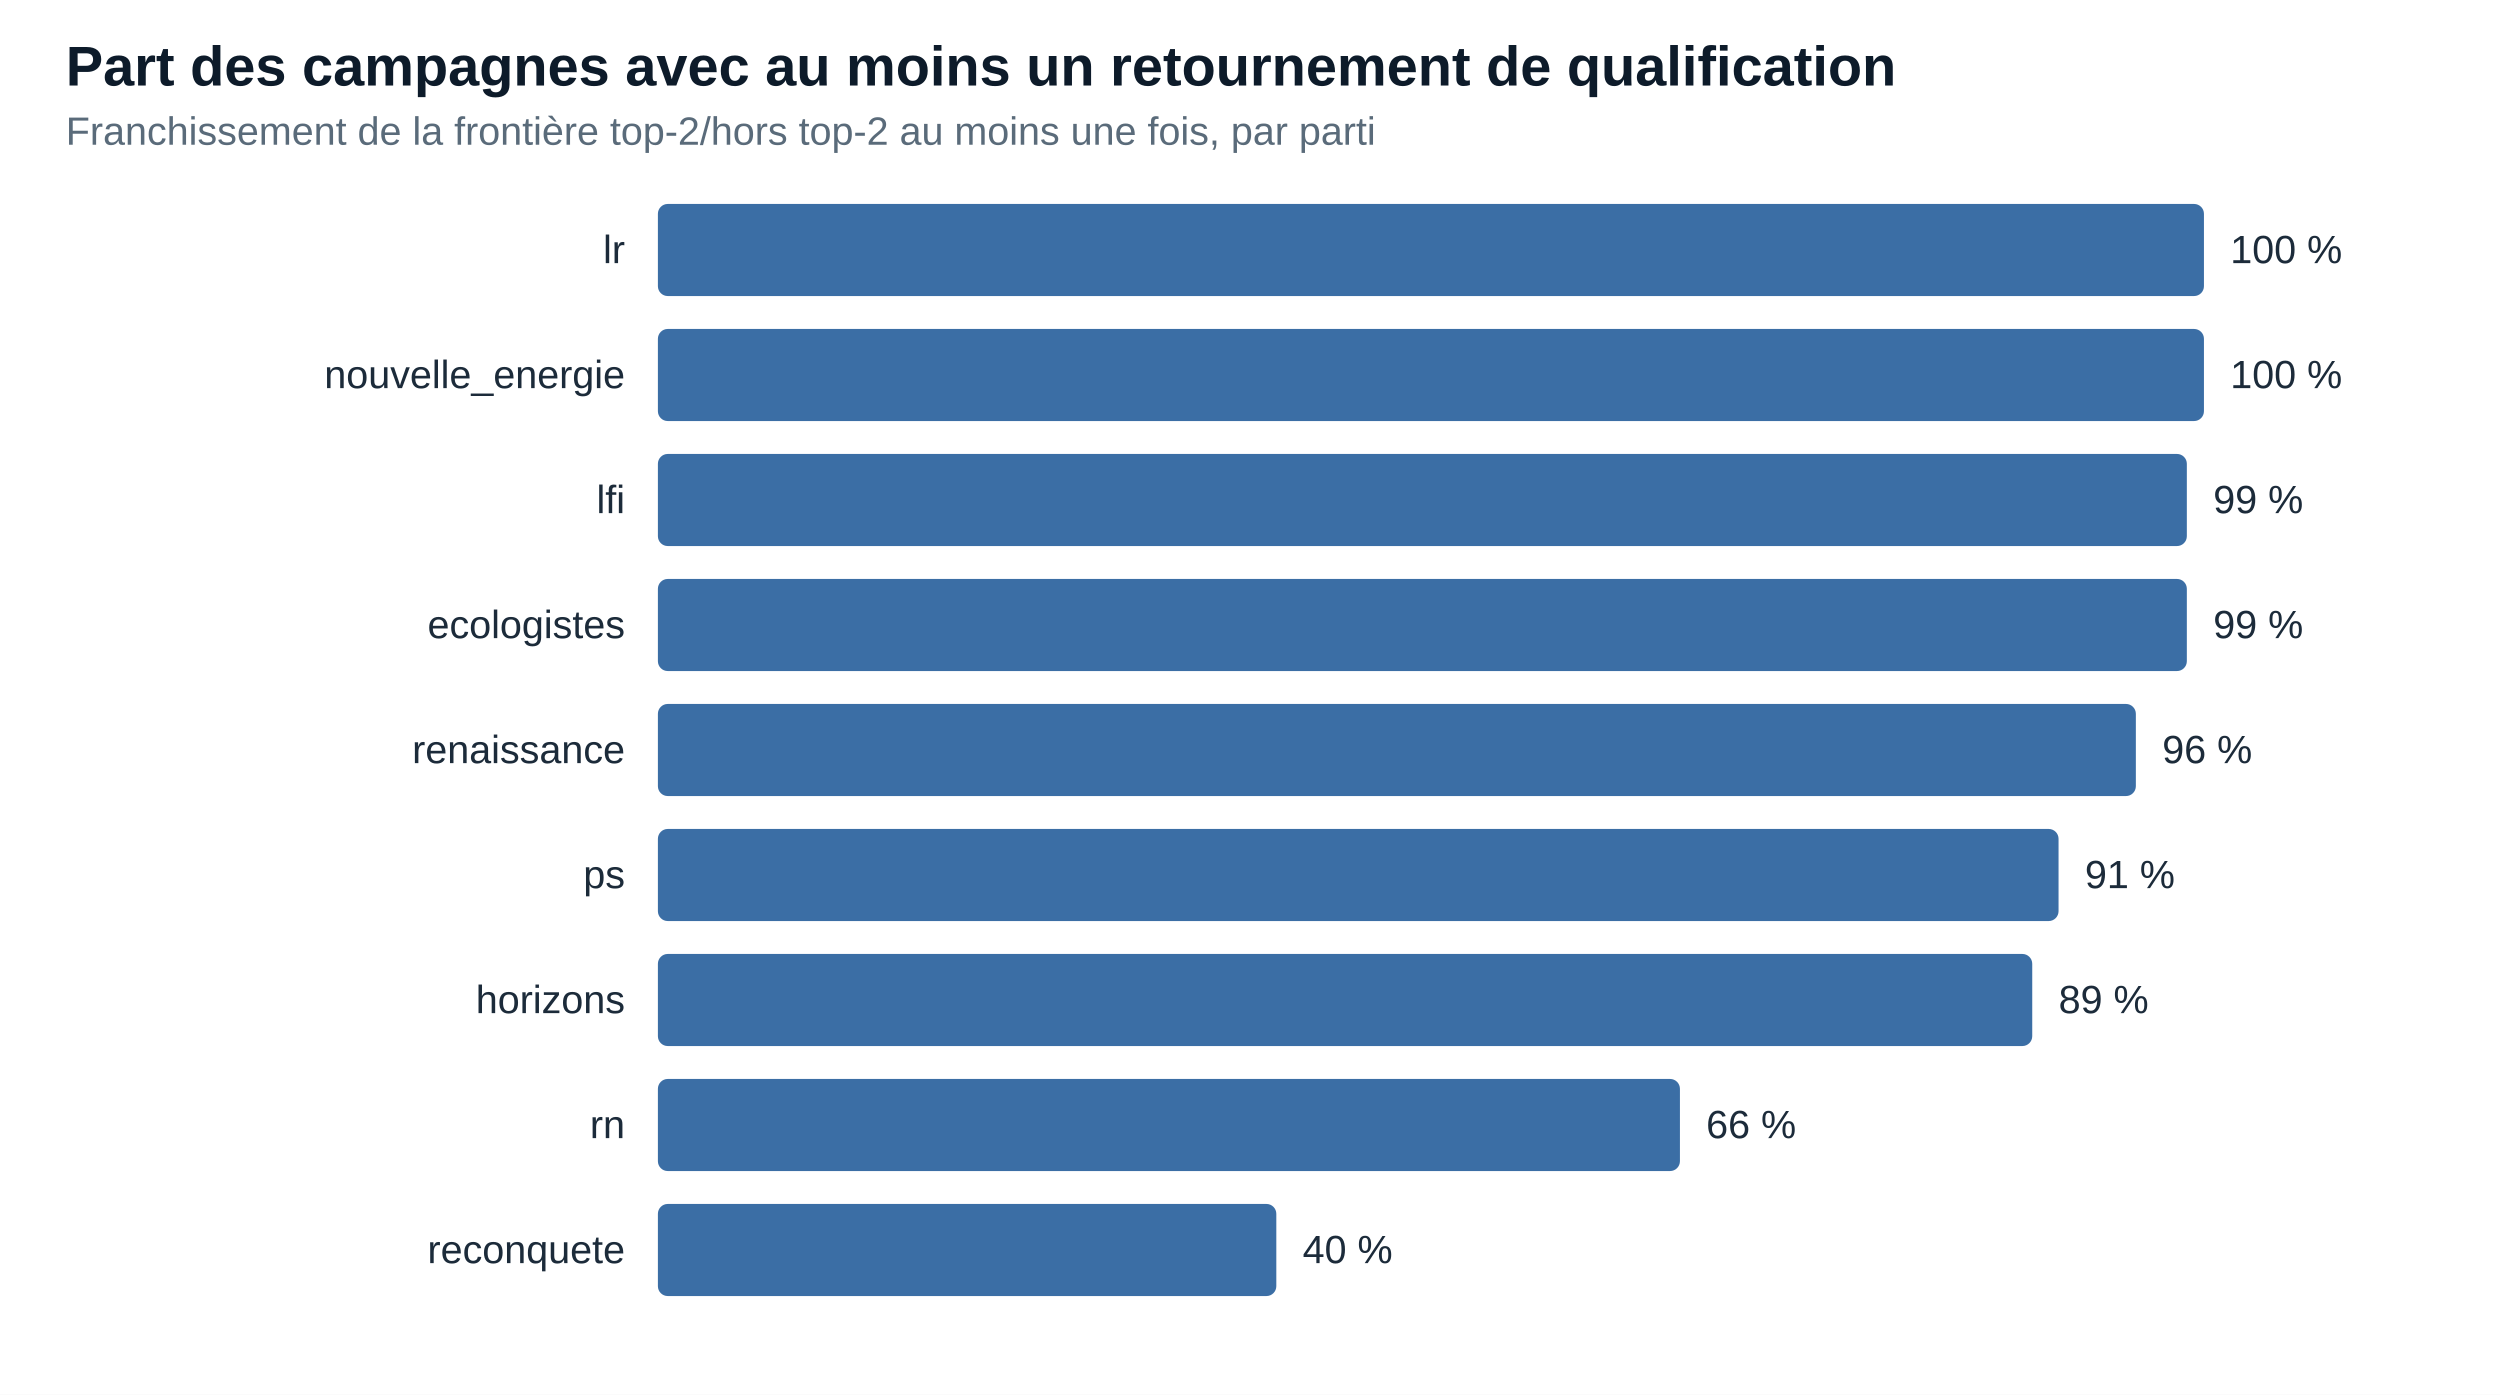
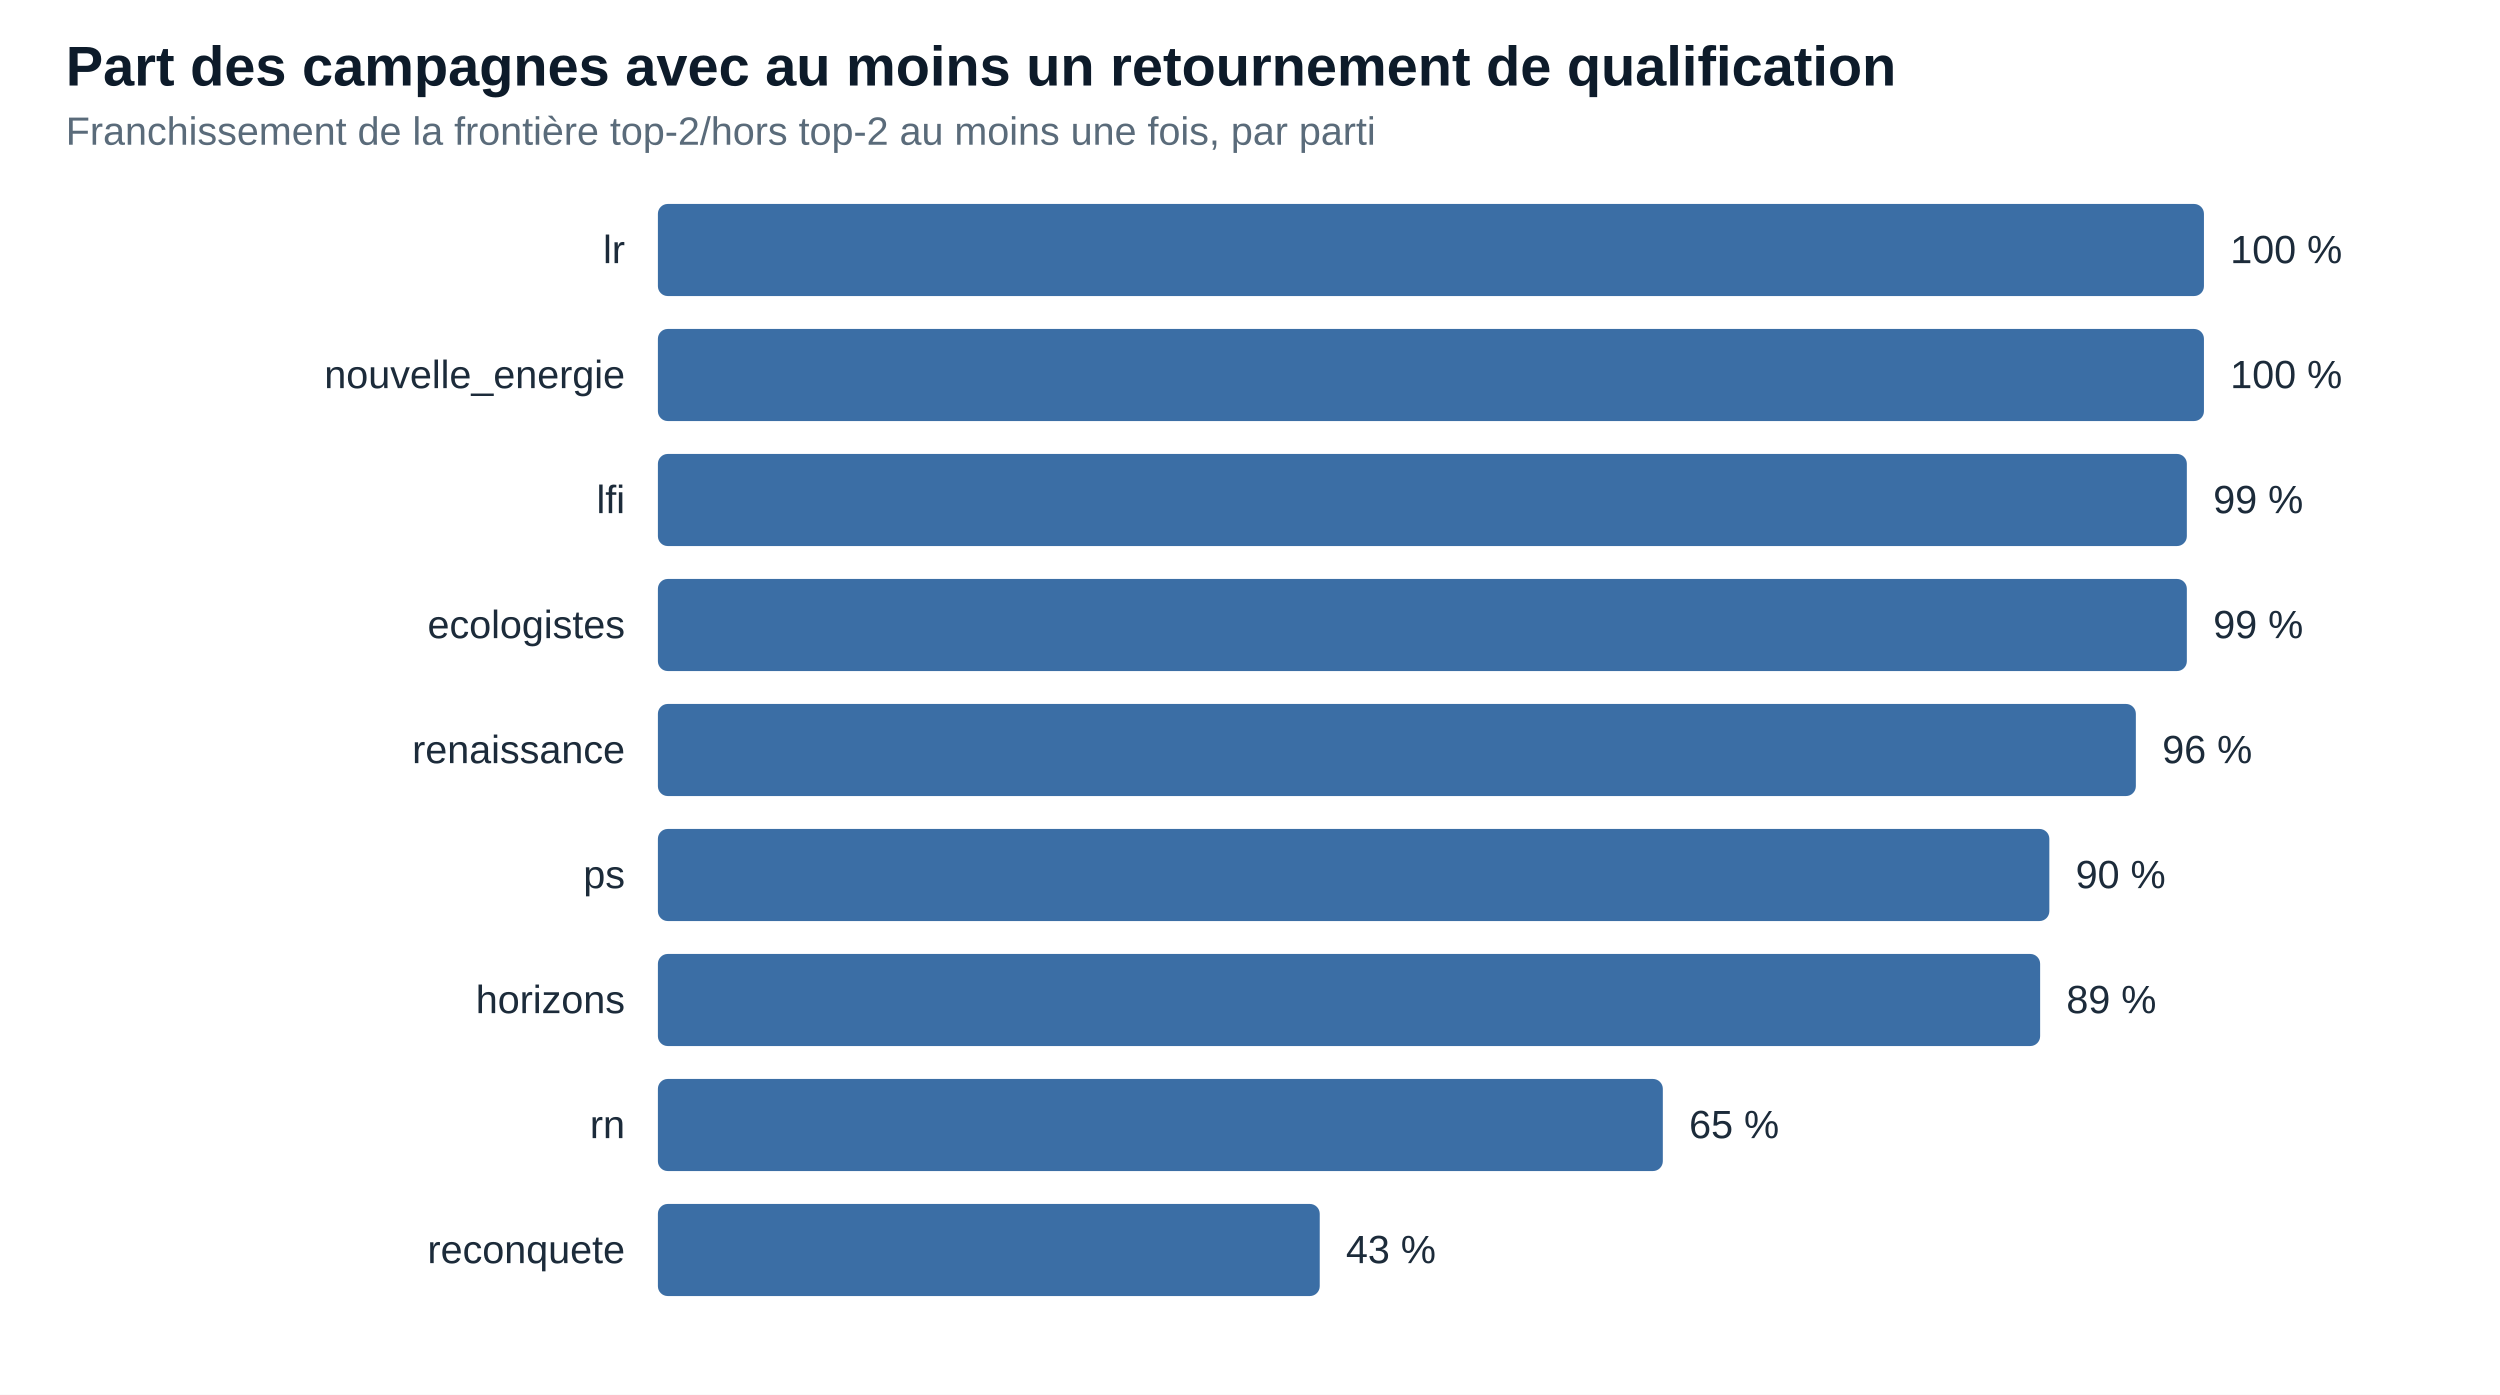
<svg xmlns="http://www.w3.org/2000/svg" width="760" height="424" viewBox="0 0 760 424">
  <rect width="760" height="424" fill="#ffffff" />
  <text x="20" y="26" font-size="17" font-weight="700" fill="#0d1b2a" style="font-family:Arial,Helvetica,sans-serif">Part des campagnes avec au moins un retournement de qualification</text>
  <text x="20" y="44" font-size="12" fill="#5a6b7a" style="font-family:Arial,Helvetica,sans-serif">Franchissement de la frontière top-2/hors top-2 au moins une fois, par parti</text>
  <text x="190" y="80" text-anchor="end" font-size="12" fill="#1c2b3a" style="font-family:Arial,Helvetica,sans-serif">lr</text>
  <rect x="200" y="62" width="470.0" height="28" fill="#3b6ea5" rx="3" />
  <text x="678" y="80" font-size="12" fill="#1c2b3a" style="font-family:Arial,Helvetica,sans-serif">100 %</text>
  <text x="190" y="118" text-anchor="end" font-size="12" fill="#1c2b3a" style="font-family:Arial,Helvetica,sans-serif">nouvelle_energie</text>
  <rect x="200" y="100" width="470.0" height="28" fill="#3b6ea5" rx="3" />
  <text x="678" y="118" font-size="12" fill="#1c2b3a" style="font-family:Arial,Helvetica,sans-serif">100 %</text>
  <text x="190" y="156" text-anchor="end" font-size="12" fill="#1c2b3a" style="font-family:Arial,Helvetica,sans-serif">lfi</text>
  <rect x="200" y="138" width="464.8" height="28" fill="#3b6ea5" rx="3" />
  <text x="672.83" y="156" font-size="12" fill="#1c2b3a" style="font-family:Arial,Helvetica,sans-serif">99 %</text>
  <text x="190" y="194" text-anchor="end" font-size="12" fill="#1c2b3a" style="font-family:Arial,Helvetica,sans-serif">ecologistes</text>
  <rect x="200" y="176" width="464.8" height="28" fill="#3b6ea5" rx="3" />
  <text x="672.83" y="194" font-size="12" fill="#1c2b3a" style="font-family:Arial,Helvetica,sans-serif">99 %</text>
  <text x="190" y="232" text-anchor="end" font-size="12" fill="#1c2b3a" style="font-family:Arial,Helvetica,sans-serif">renaissance</text>
  <rect x="200" y="214" width="449.3" height="28" fill="#3b6ea5" rx="3" />
  <text x="657.32" y="232" font-size="12" fill="#1c2b3a" style="font-family:Arial,Helvetica,sans-serif">96 %</text>
  <text x="190" y="270" text-anchor="end" font-size="12" fill="#1c2b3a" style="font-family:Arial,Helvetica,sans-serif">ps</text>
-   <rect x="200" y="252" width="425.8" height="28" fill="#3b6ea5" rx="3" />
-   <text x="633.82" y="270" font-size="12" fill="#1c2b3a" style="font-family:Arial,Helvetica,sans-serif">91 %</text>
+   <rect x="200" y="252" width="423.0" height="28" fill="#3b6ea5" rx="3" />
+   <text x="631" y="270" font-size="12" fill="#1c2b3a" style="font-family:Arial,Helvetica,sans-serif">90 %</text>
  <text x="190" y="308" text-anchor="end" font-size="12" fill="#1c2b3a" style="font-family:Arial,Helvetica,sans-serif">horizons</text>
-   <rect x="200" y="290" width="417.8" height="28" fill="#3b6ea5" rx="3" />
-   <text x="625.83" y="308" font-size="12" fill="#1c2b3a" style="font-family:Arial,Helvetica,sans-serif">89 %</text>
+   <rect x="200" y="290" width="420.2" height="28" fill="#3b6ea5" rx="3" />
+   <text x="628.18" y="308" font-size="12" fill="#1c2b3a" style="font-family:Arial,Helvetica,sans-serif">89 %</text>
  <text x="190" y="346" text-anchor="end" font-size="12" fill="#1c2b3a" style="font-family:Arial,Helvetica,sans-serif">rn</text>
-   <rect x="200" y="328" width="310.7" height="28" fill="#3b6ea5" rx="3" />
-   <text x="518.67" y="346" font-size="12" fill="#1c2b3a" style="font-family:Arial,Helvetica,sans-serif">66 %</text>
+   <rect x="200" y="328" width="305.5" height="28" fill="#3b6ea5" rx="3" />
+   <text x="513.5" y="346" font-size="12" fill="#1c2b3a" style="font-family:Arial,Helvetica,sans-serif">65 %</text>
  <text x="190" y="384" text-anchor="end" font-size="12" fill="#1c2b3a" style="font-family:Arial,Helvetica,sans-serif">reconquete</text>
-   <rect x="200" y="366" width="188.0" height="28" fill="#3b6ea5" rx="3" />
-   <text x="396" y="384" font-size="12" fill="#1c2b3a" style="font-family:Arial,Helvetica,sans-serif">40 %</text>
+   <rect x="200" y="366" width="201.2" height="28" fill="#3b6ea5" rx="3" />
+   <text x="409.16" y="384" font-size="12" fill="#1c2b3a" style="font-family:Arial,Helvetica,sans-serif">43 %</text>
</svg>
